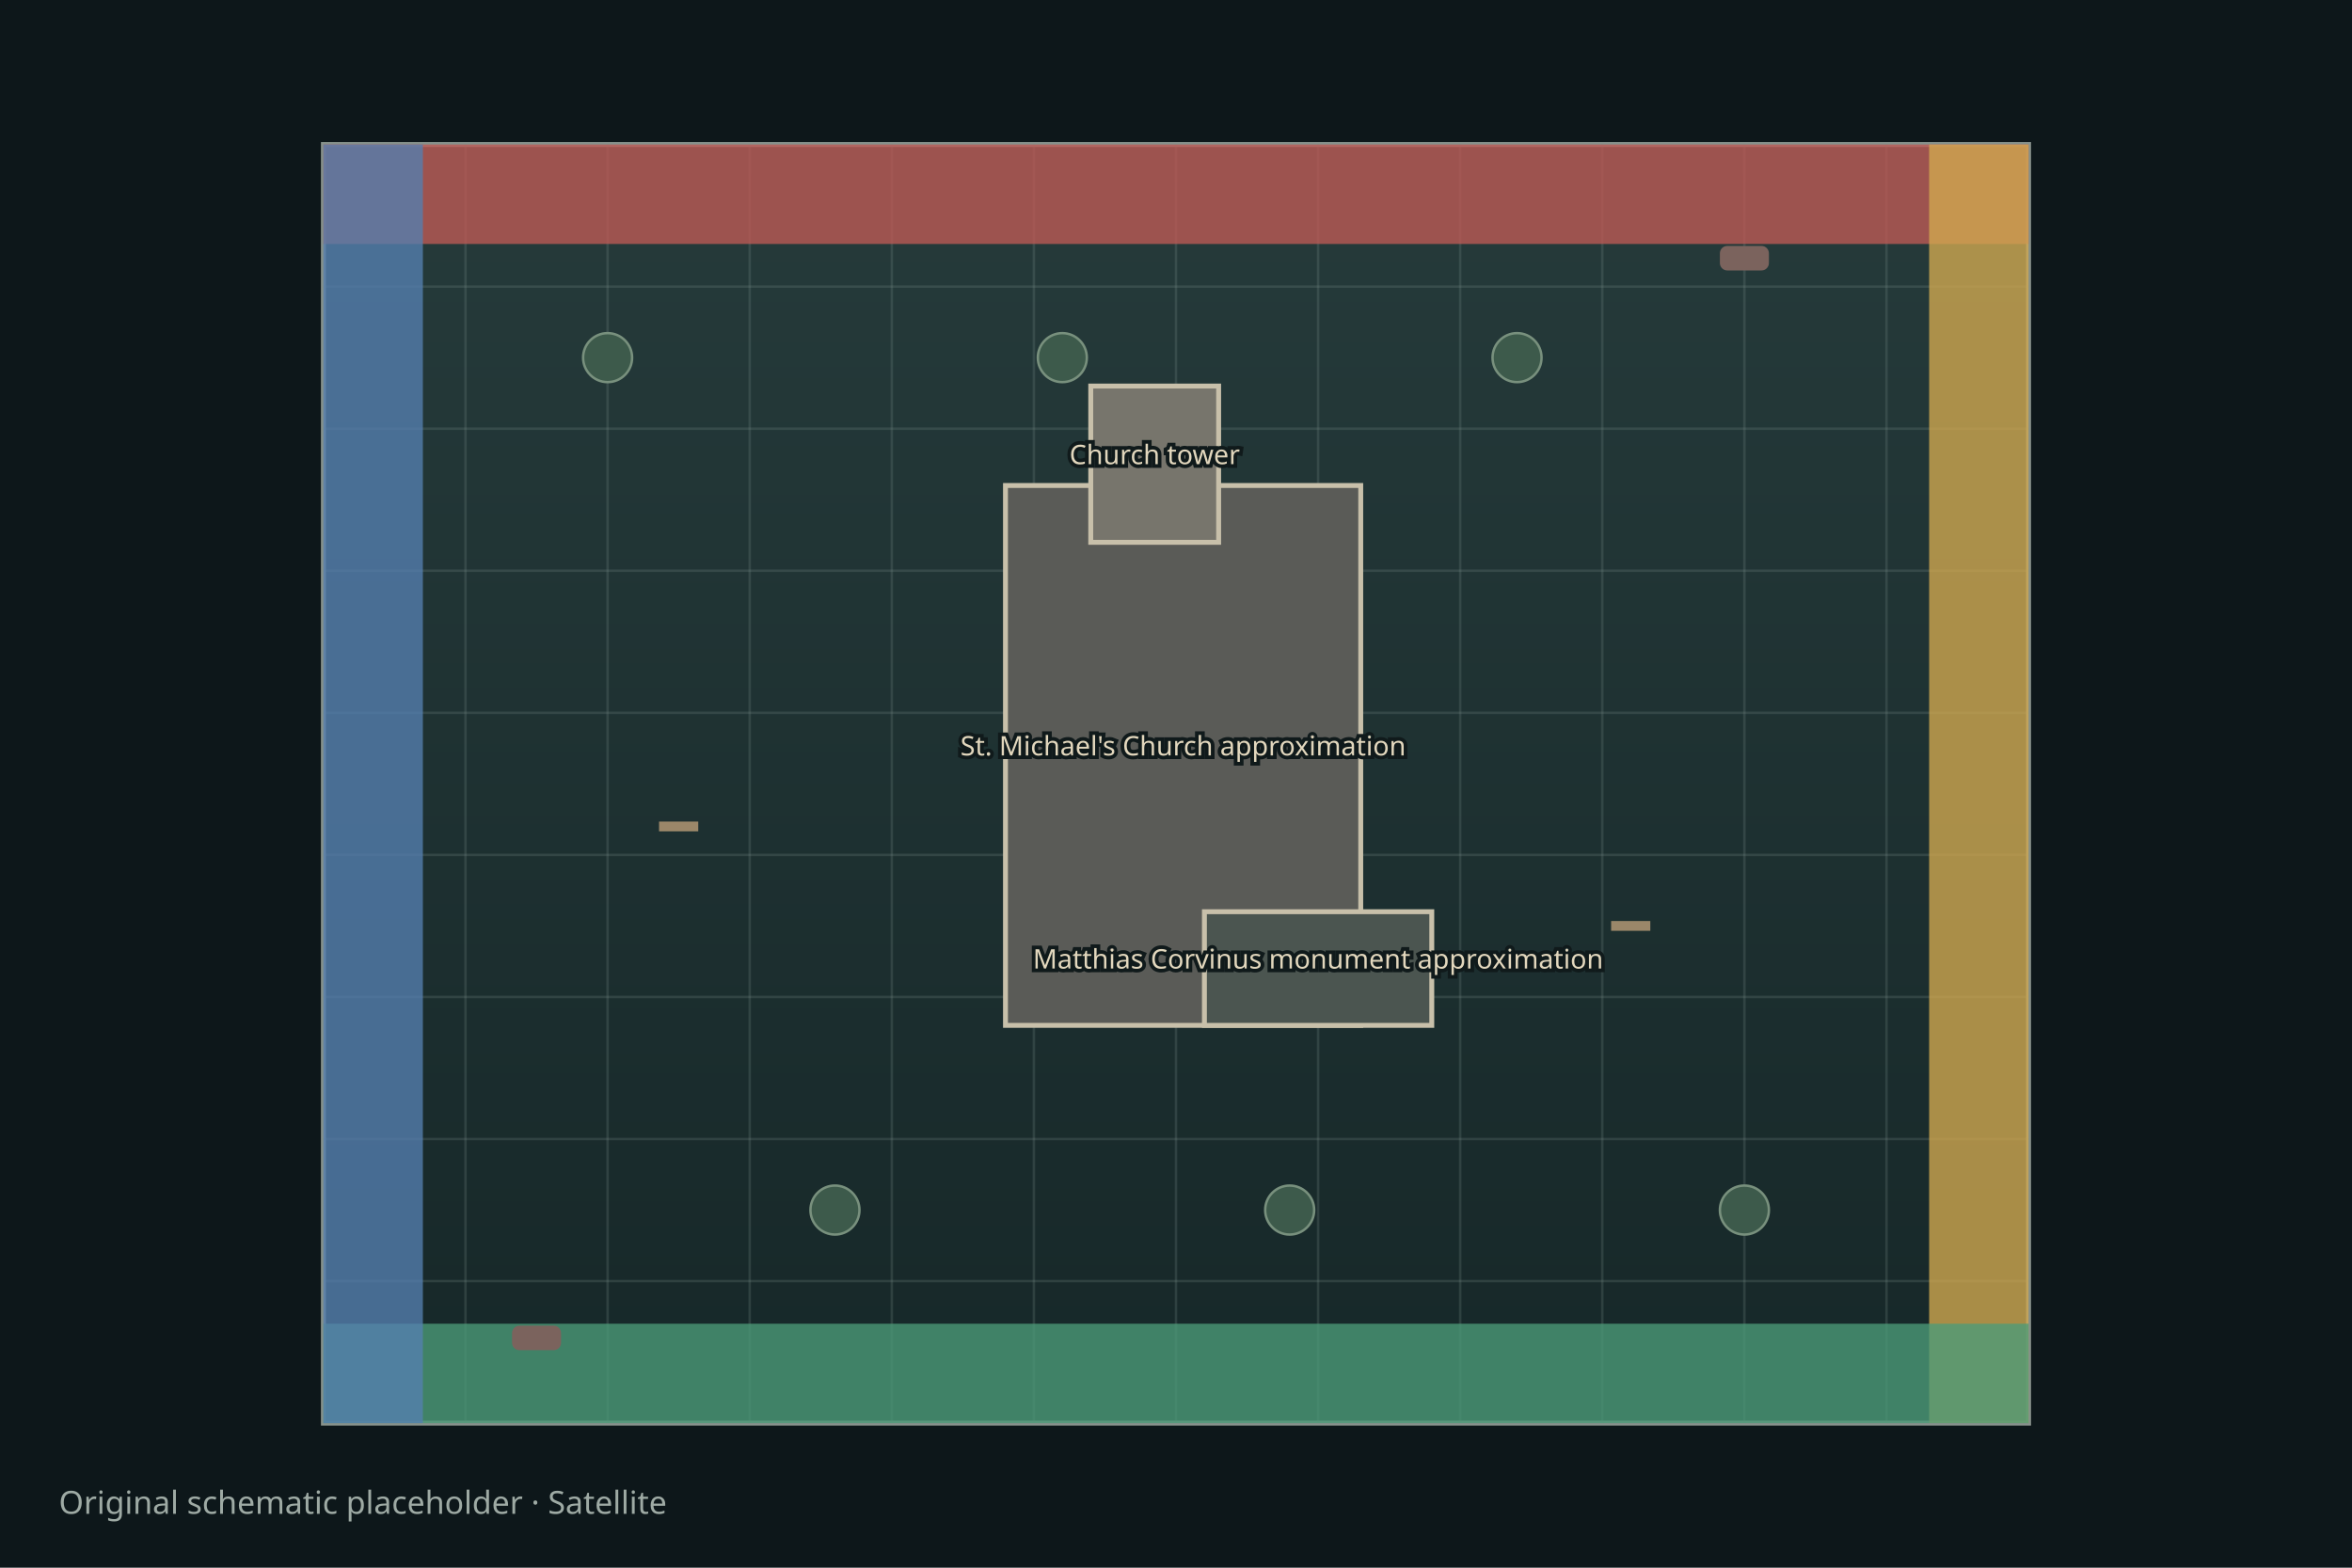
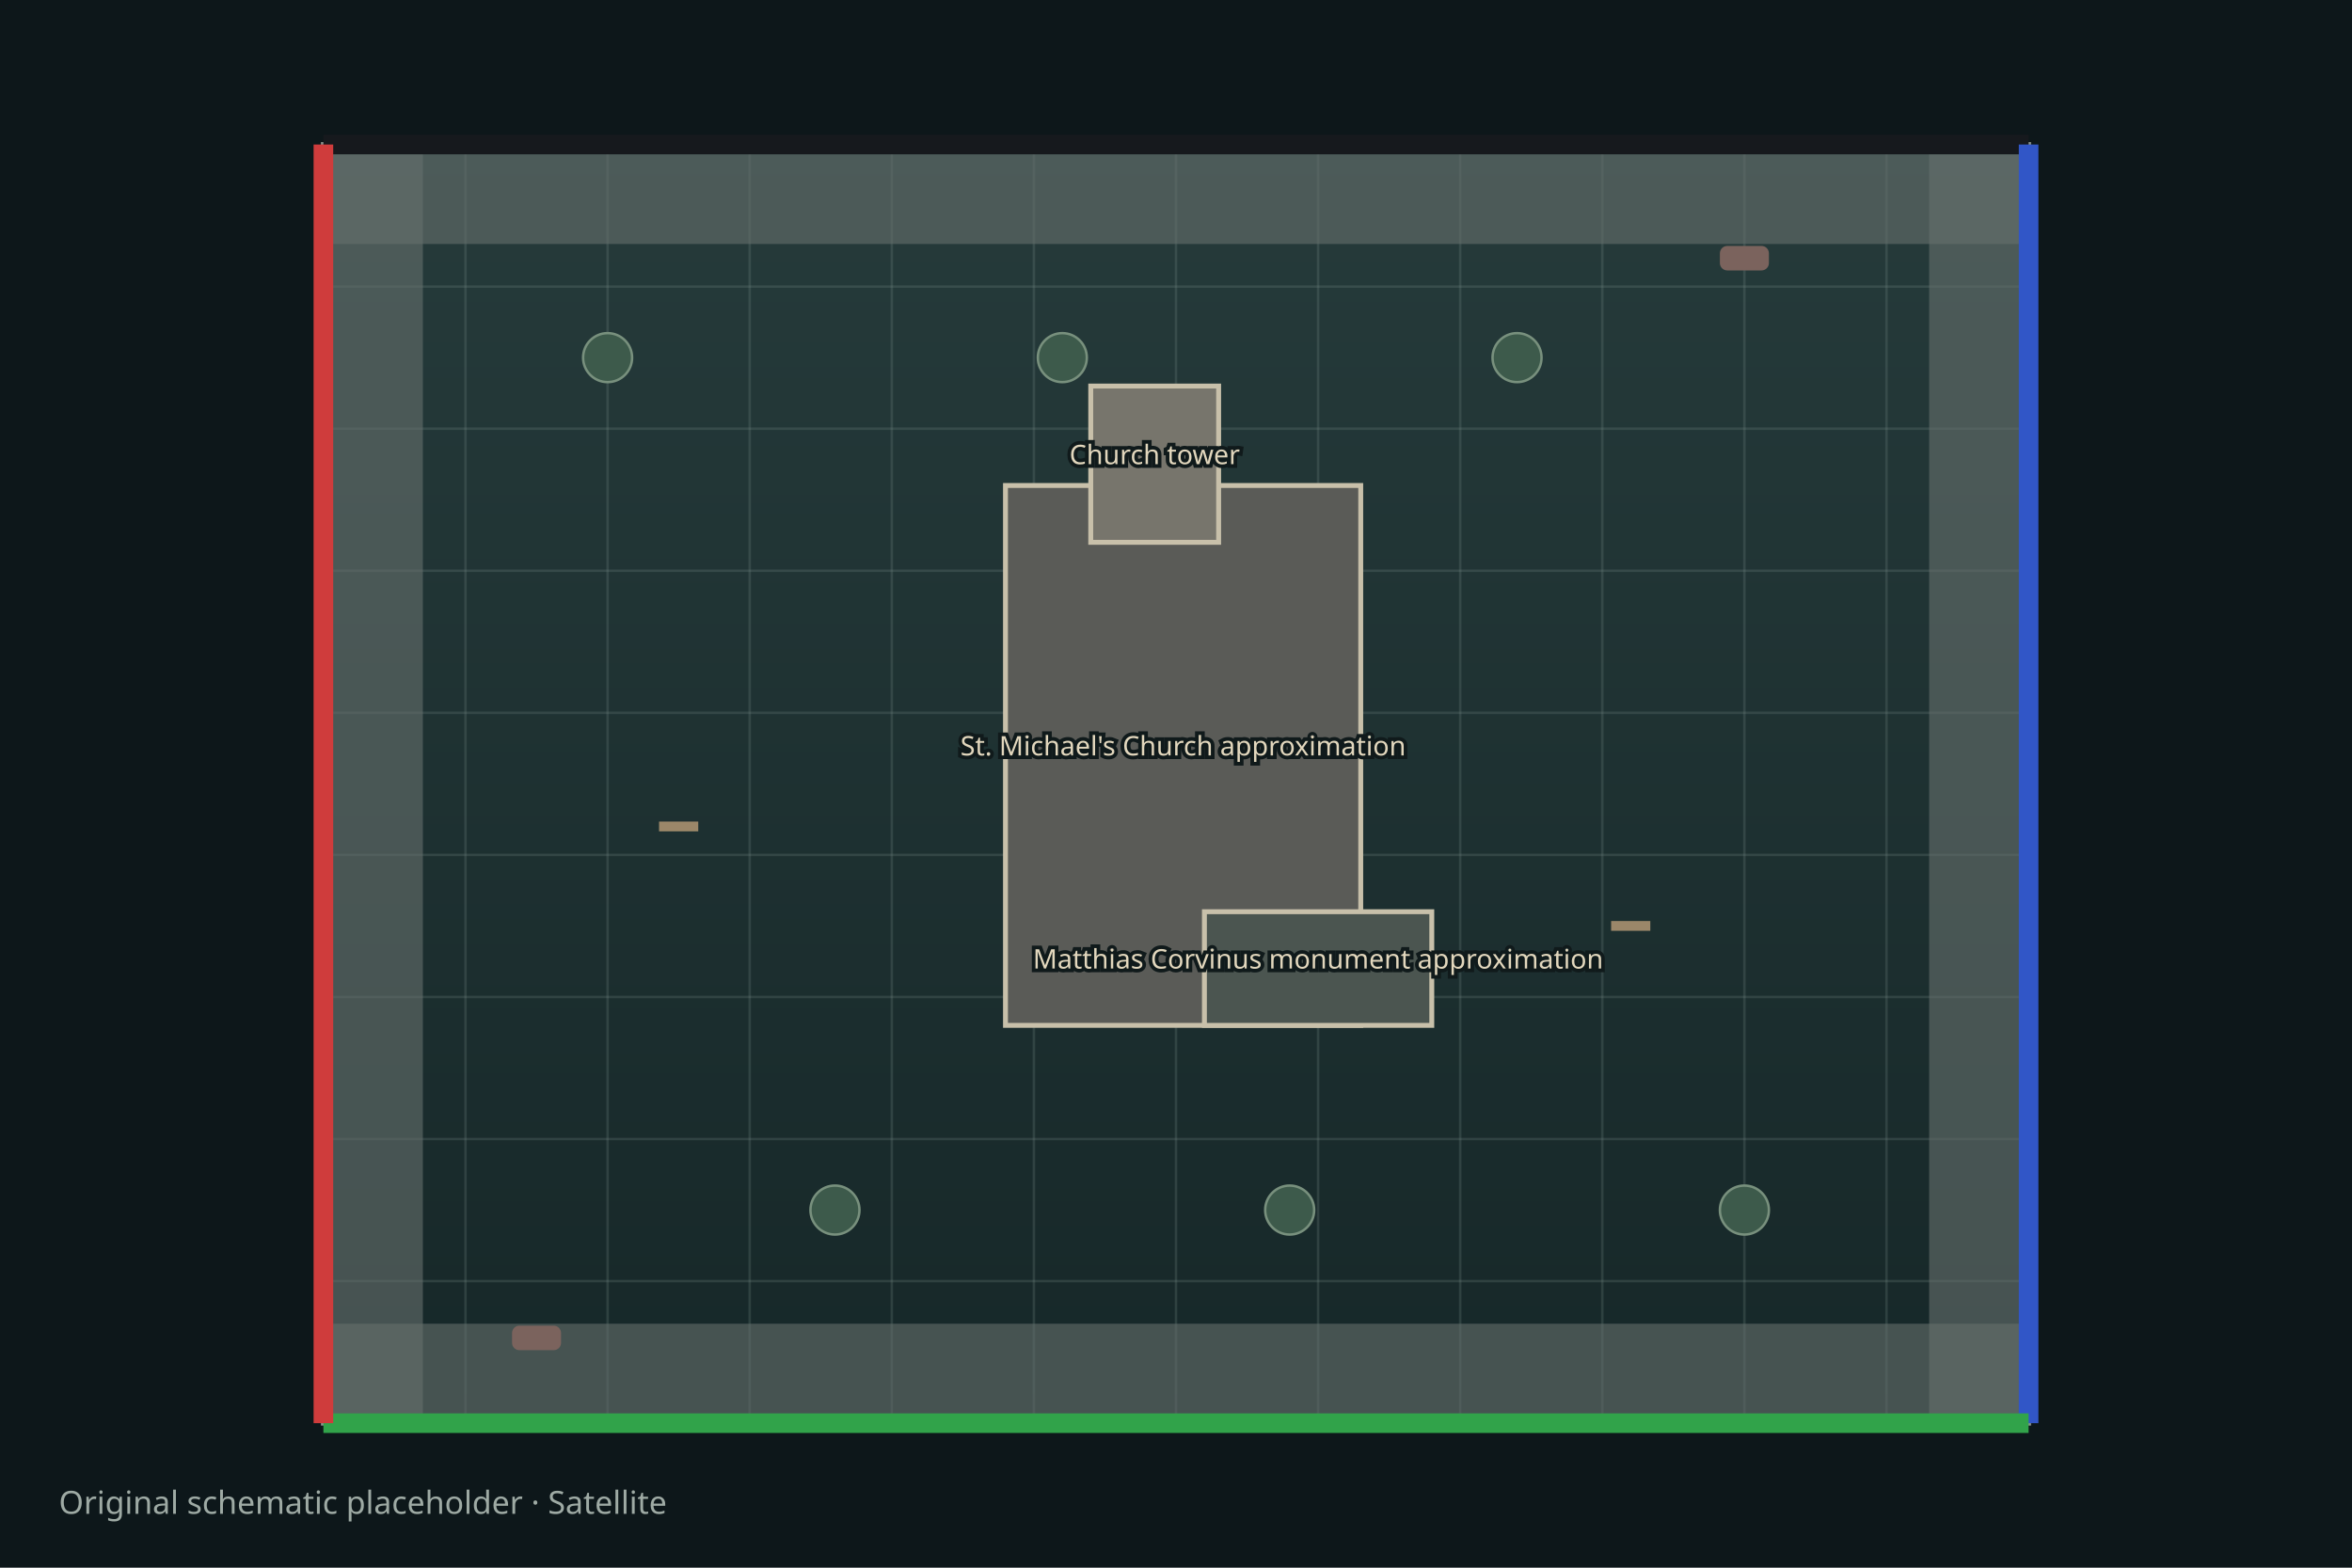
<svg xmlns="http://www.w3.org/2000/svg" width="960" height="640" viewBox="0 0 960 640">
  <defs>
    <linearGradient id="ground" x2="0" y2="1">
      <stop stop-color="#263b3b" />
      <stop offset="1" stop-color="#162728" />
    </linearGradient>
-     <style>.label{fill:#e2d7bd;font:11px system-ui;text-anchor:middle;paint-order:stroke;stroke:#101a1b;stroke-width:3px}.grid path{fill:none;stroke:#738784;stroke-width:1;opacity:.25}.roads polygon{opacity:.78}</style>
+     <style>.label{fill:#e2d7bd;font:11px system-ui;text-anchor:middle;paint-order:stroke;stroke:#101a1b;stroke-width:3px}.grid path{fill:none;stroke:#738784;stroke-width:1;opacity:.25}.roads polygon{fill:#65706d;opacity:.6}</style>
  </defs>
  <rect width="960" height="640" fill="#0d171a" />
  <polygon points="132.0,59.0 828.0,59.0 828.0,581.0 132.0,581.0" fill="url(#ground)" stroke="#88928c" stroke-width="2" />
  <g class="grid">
    <path d="M132.0,59.0 132.0,581.0" />
    <path d="M190.0,59.0 190.0,581.0" />
    <path d="M248.0,59.0 248.0,581.0" />
    <path d="M306.0,59.0 306.0,581.0" />
    <path d="M364.0,59.0 364.0,581.0" />
    <path d="M422.0,59.0 422.0,581.0" />
    <path d="M480.0,59.0 480.0,581.0" />
    <path d="M538.0,59.0 538.0,581.0" />
    <path d="M596.0,59.0 596.0,581.0" />
    <path d="M654.0,59.0 654.0,581.0" />
    <path d="M712.0,59.0 712.0,581.0" />
    <path d="M770.0,59.0 770.0,581.0" />
    <path d="M828.0,59.0 828.0,581.0" />
    <path d="M132.0,59.0 828.0,59.0" />
    <path d="M132.0,117.0 828.0,117.0" />
    <path d="M132.0,175.0 828.0,175.0" />
    <path d="M132.0,233.0 828.0,233.0" />
    <path d="M132.0,291.0 828.0,291.0" />
    <path d="M132.0,349.0 828.0,349.0" />
    <path d="M132.0,407.0 828.0,407.0" />
    <path d="M132.0,465.0 828.0,465.0" />
    <path d="M132.0,523.0 828.0,523.0" />
    <path d="M132.0,581.0 828.0,581.0" />
  </g>
  <g class="roads">
-     <polygon data-edge="north" points="132.0,59.0 828.0,59.0 828.0,99.6 132.0,99.6" fill="#bf5a54" />
-     <polygon data-edge="east" points="787.4,59.0 828.0,59.0 828.0,581.0 787.4,581.0" fill="#d2a94f" />
-     <polygon data-edge="south" points="132.0,540.4 828.0,540.4 828.0,581.0 132.0,581.0" fill="#4c9b78" />
-     <polygon data-edge="west" points="132.0,59.0 172.6,59.0 172.6,581.0 132.0,581.0" fill="#557fb0" />
+     <polygon points="132.0,59.0 828.0,59.0 828.0,99.6 132.0,99.6" />
+     <polygon points="132.0,540.4 828.0,540.4 828.0,581.0 132.0,581.0" />
+     <polygon points="132.0,59.0 172.6,59.0 172.6,581.0 132.0,581.0" />
+     <polygon points="787.4,59.0 828.0,59.0 828.0,581.0 787.4,581.0" />
+   </g>
+   <g class="orientation-margins">
+     <polyline data-margin="north" points="132.0,59.0 828.0,59.0" fill="none" stroke="#16191d" stroke-width="8" stroke-linecap="butt" />
+     <polyline data-margin="east" points="828.0,59.0 828.0,581.0" fill="none" stroke="#3156c7" stroke-width="8" stroke-linecap="butt" />
+     <polyline data-margin="south" points="828.0,581.0 132.0,581.0" fill="none" stroke="#31a34a" stroke-width="8" stroke-linecap="butt" />
+     <polyline data-margin="west" points="132.0,581.0 132.0,59.0" fill="none" stroke="#cf3c3c" stroke-width="8" stroke-linecap="butt" />
  </g>
  <polygon points="410.4,198.2 555.4,198.2 555.4,418.6 410.4,418.6" fill="#5a5b57" stroke="#c8c0aa" stroke-width="2" />
  <text x="482.9" y="308.4" class="label">St. Michael's Church approximation</text>
  <polygon points="445.2,157.6 497.4,157.6 497.4,221.4 445.2,221.4" fill="#77756c" stroke="#c8c0aa" stroke-width="2" />
  <text x="471.3" y="189.5" class="label">Church tower</text>
  <polygon points="491.6,372.2 584.4,372.2 584.4,418.6 491.6,418.6" fill="#4b5550" stroke="#c8c0aa" stroke-width="2" />
  <text x="538" y="395.4" class="label">Matthias Corvinus monument approximation</text>
  <path d="M248,146L248,146" stroke="#252d28" stroke-width="4" />
  <circle cx="248" cy="146" r="10" fill="#3d5a4b" stroke="#78907d" />
  <path d="M340.8,494L340.8,494" stroke="#252d28" stroke-width="4" />
  <circle cx="340.8" cy="494" r="10" fill="#3d5a4b" stroke="#78907d" />
  <path d="M433.6,146L433.6,146" stroke="#252d28" stroke-width="4" />
  <circle cx="433.6" cy="146" r="10" fill="#3d5a4b" stroke="#78907d" />
  <path d="M526.4,494L526.4,494" stroke="#252d28" stroke-width="4" />
  <circle cx="526.4" cy="494" r="10" fill="#3d5a4b" stroke="#78907d" />
  <path d="M619.2,146L619.2,146" stroke="#252d28" stroke-width="4" />
  <circle cx="619.2" cy="146" r="10" fill="#3d5a4b" stroke="#78907d" />
  <path d="M712,494L712,494" stroke="#252d28" stroke-width="4" />
  <circle cx="712" cy="494" r="10" fill="#3d5a4b" stroke="#78907d" />
  <rect x="269" y="335.4" width="16" height="4" fill="#9b8769" />
  <rect x="657.6" y="376" width="16" height="4" fill="#9b8769" />
  <rect x="209" y="541.2" width="20" height="10" rx="3" fill="#7b635d" />
  <rect x="702" y="100.4" width="20" height="10" rx="3" fill="#7b635d" />
  <text x="24" y="618" fill="#9eaaa4" font-family="system-ui" font-size="13">Original schematic placeholder · Satellite</text>
</svg>
